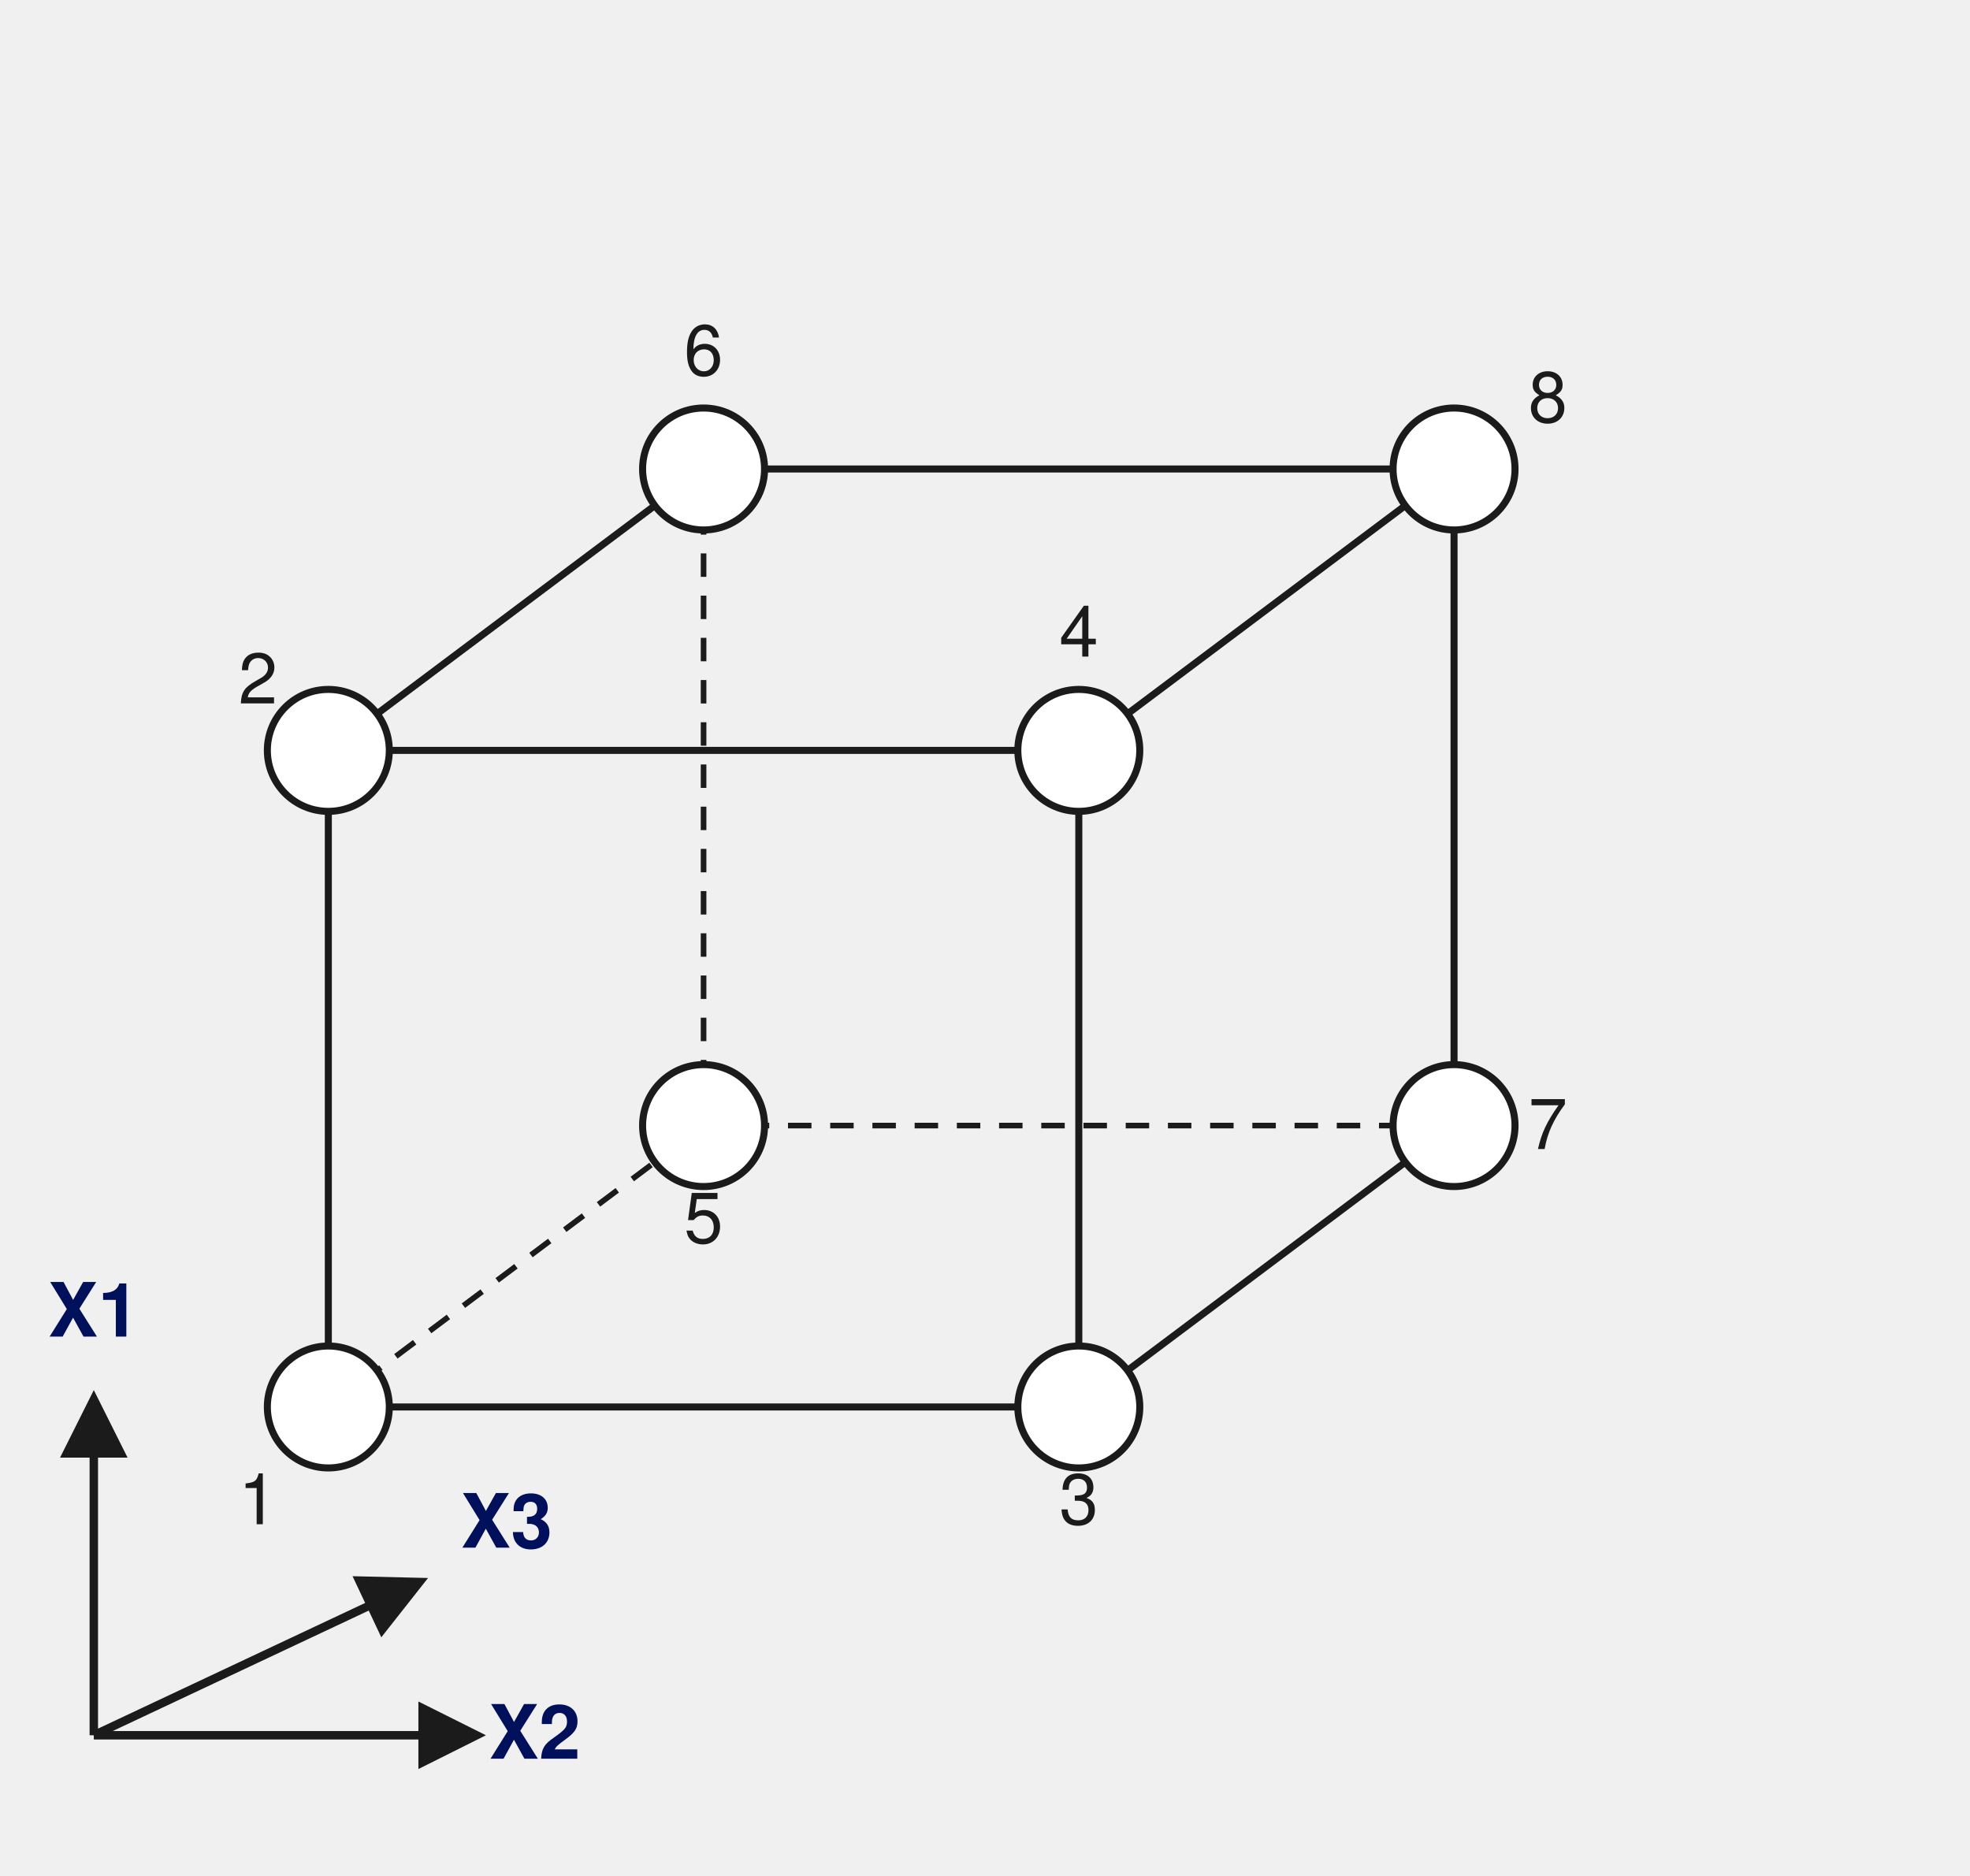
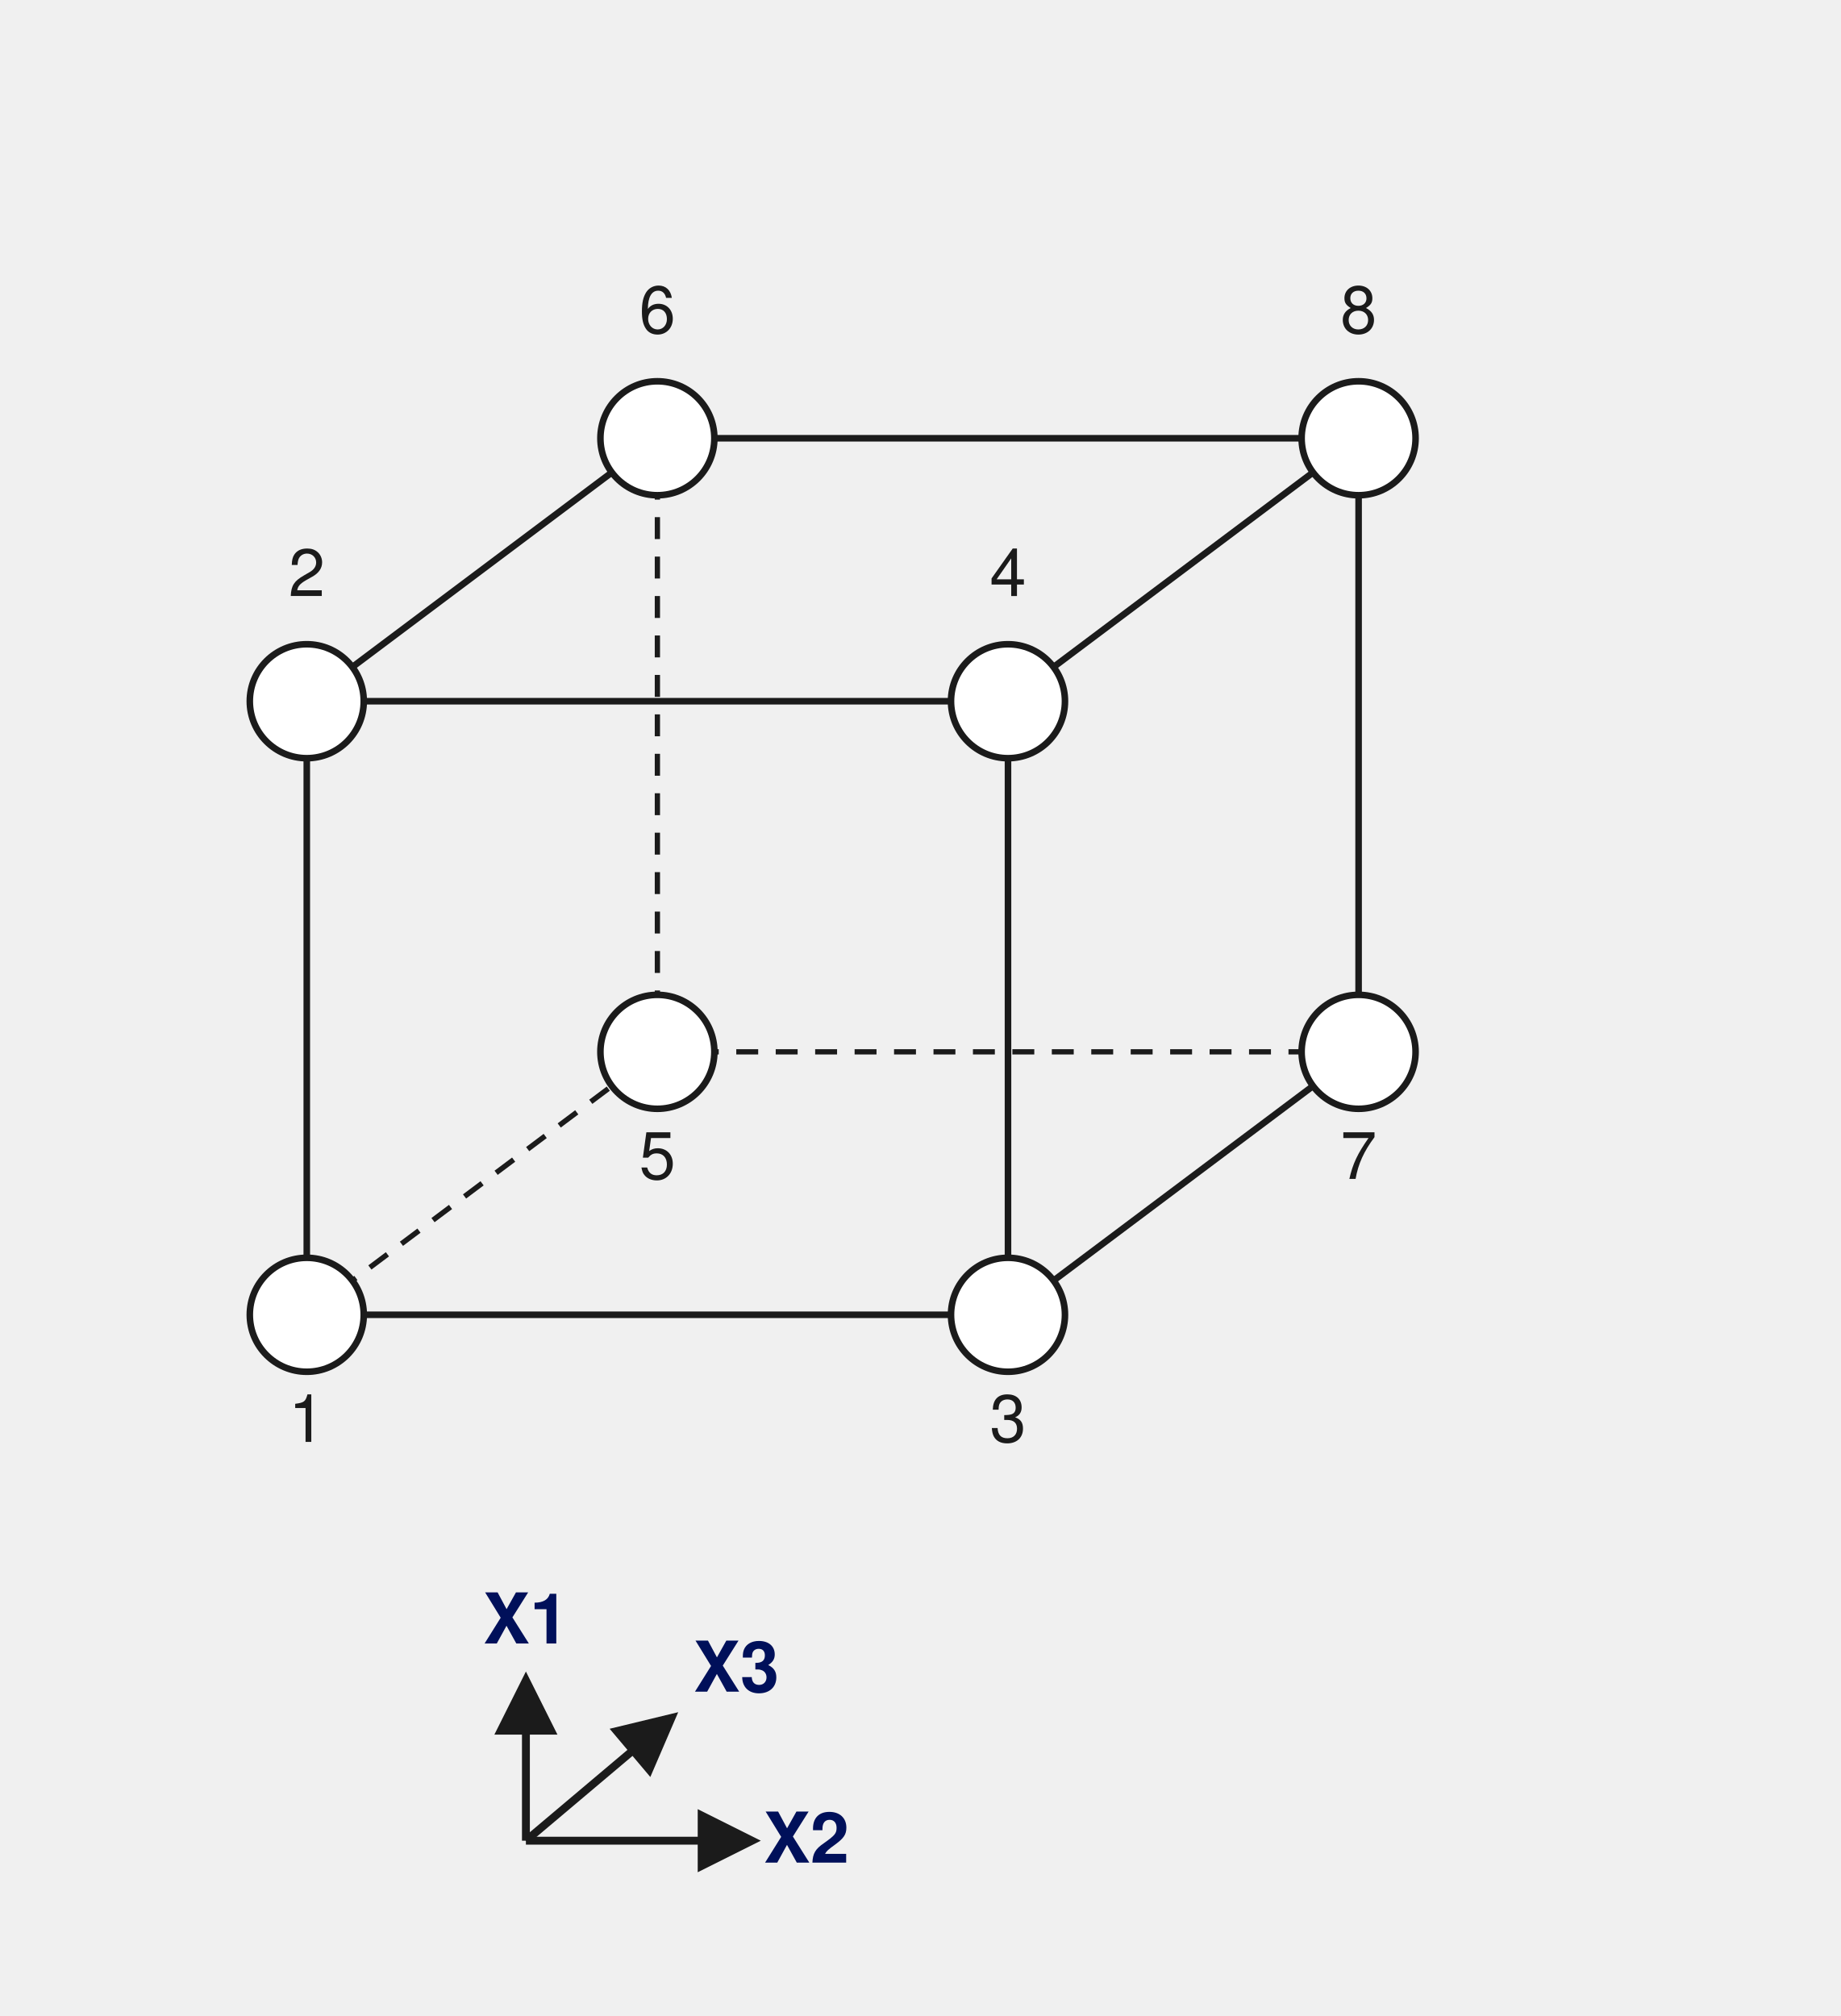
- <svg xmlns="http://www.w3.org/2000/svg" viewBox="0 0 420 400" font-family="Helvetica, Arial, sans-serif">
+ <svg xmlns="http://www.w3.org/2000/svg" viewBox="0 0 420 460" font-family="Helvetica, Arial, sans-serif">
  <style>
    .edge { stroke: #1B1B1B; stroke-width: 1.5; fill: none; }
    .edge-hidden { stroke: #1B1B1B; stroke-width: 1.2; fill: none; stroke-dasharray: 5,4; }
    .arrow { stroke: #1B1B1B; stroke-width: 1.8; fill: none; marker-end: url(#arrowhead); }
    .node { fill: white; stroke: #1B1B1B; stroke-width: 1.5; }
    .num { font-size: 15px; fill: #1B1B1B; text-anchor: middle; }
    .label { font-size: 16px; font-weight: bold; fill: #00105A; text-anchor: middle; }
  </style>
  <defs>
    <marker id="arrowhead" markerWidth="8" markerHeight="8" refX="6" refY="4" orient="auto">
      <path d="M0,0 L8,4 L0,8 Z" fill="#1B1B1B" />
    </marker>
  </defs>
  <line class="edge-hidden" x1="150" y1="240" x2="150" y2="100" />
  <line class="edge-hidden" x1="150" y1="240" x2="310" y2="240" />
  <line class="edge" x1="150" y1="100" x2="310" y2="100" />
  <line class="edge" x1="310" y1="240" x2="310" y2="100" />
  <line class="edge-hidden" x1="70" y1="300" x2="150" y2="240" />
  <line class="edge" x1="70" y1="160" x2="150" y2="100" />
  <line class="edge" x1="230" y1="300" x2="310" y2="240" />
  <line class="edge" x1="230" y1="160" x2="310" y2="100" />
  <line class="edge" x1="70" y1="300" x2="70" y2="160" />
  <line class="edge" x1="70" y1="300" x2="230" y2="300" />
  <line class="edge" x1="70" y1="160" x2="230" y2="160" />
  <line class="edge" x1="230" y1="300" x2="230" y2="160" />
-   <line class="arrow" x1="20" y1="370" x2="20" y2="300" />
-   <line class="arrow" x1="20" y1="370" x2="100" y2="370" />
-   <line class="arrow" x1="20" y1="370" x2="88" y2="338" />
-   <text class="label" x="20" y="285">X1</text>
-   <text class="label" x="114" y="375">X2</text>
-   <text class="label" x="108" y="330">X3</text>
  <circle class="node" cx="70" cy="300" r="13" />
-   <text class="num" x="55" y="325">1</text>
+   <text class="num" x="70" y="329">1</text>
  <circle class="node" cx="70" cy="160" r="13" />
-   <text class="num" x="55" y="150">2</text>
+   <text class="num" x="70" y="136">2</text>
  <circle class="node" cx="230" cy="300" r="13" />
-   <text class="num" x="230" y="325">3</text>
+   <text class="num" x="230" y="329">3</text>
  <circle class="node" cx="230" cy="160" r="13" />
-   <text class="num" x="230" y="140">4</text>
+   <text class="num" x="230" y="136">4</text>
  <circle class="node" cx="150" cy="240" r="13" />
-   <text class="num" x="150" y="265">5</text>
+   <text class="num" x="150" y="269">5</text>
  <circle class="node" cx="150" cy="100" r="13" />
-   <text class="num" x="150" y="80">6</text>
+   <text class="num" x="150" y="76">6</text>
  <circle class="node" cx="310" cy="240" r="13" />
-   <text class="num" x="330" y="245">7</text>
+   <text class="num" x="310" y="269">7</text>
  <circle class="node" cx="310" cy="100" r="13" />
-   <text class="num" x="330" y="90">8</text>
+   <text class="num" x="310" y="76">8</text>
+   <line class="arrow" x1="120" y1="420" x2="120" y2="385" />
+   <line class="arrow" x1="120" y1="420" x2="170" y2="420" />
+   <line class="arrow" x1="120" y1="420" x2="152" y2="393" />
+   <text class="label" x="120" y="375">X1</text>
+   <text class="label" x="184" y="425">X2</text>
+   <text class="label" x="168" y="386">X3</text>
</svg>
